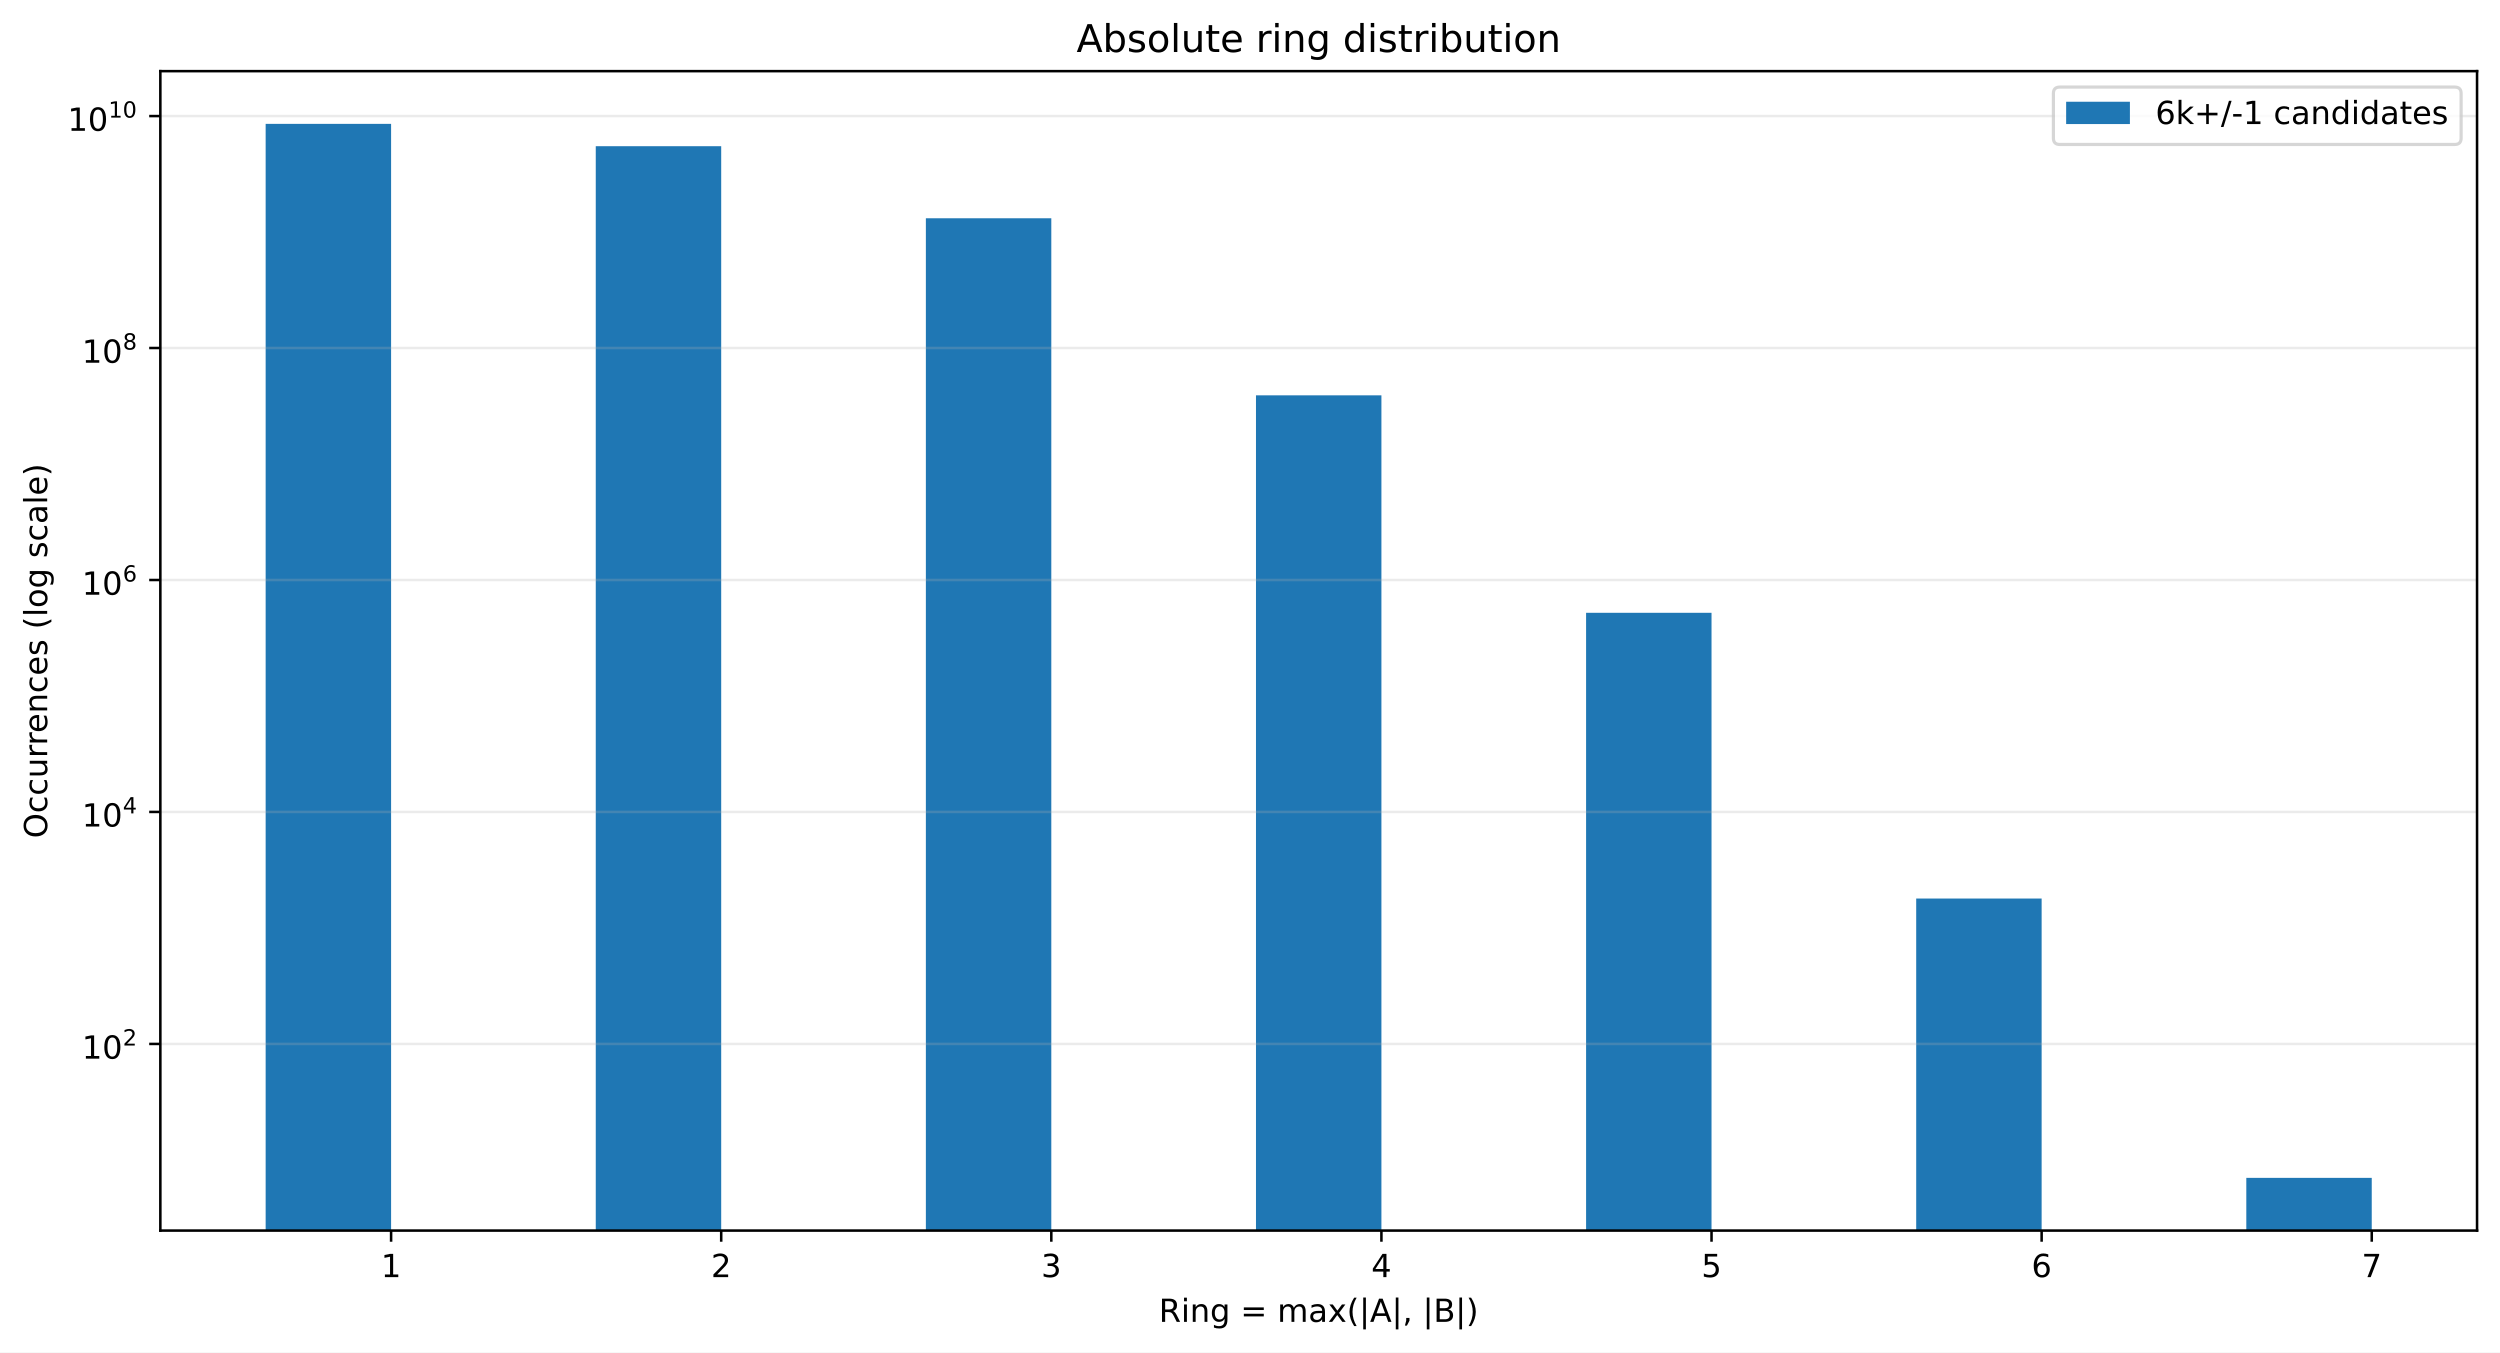
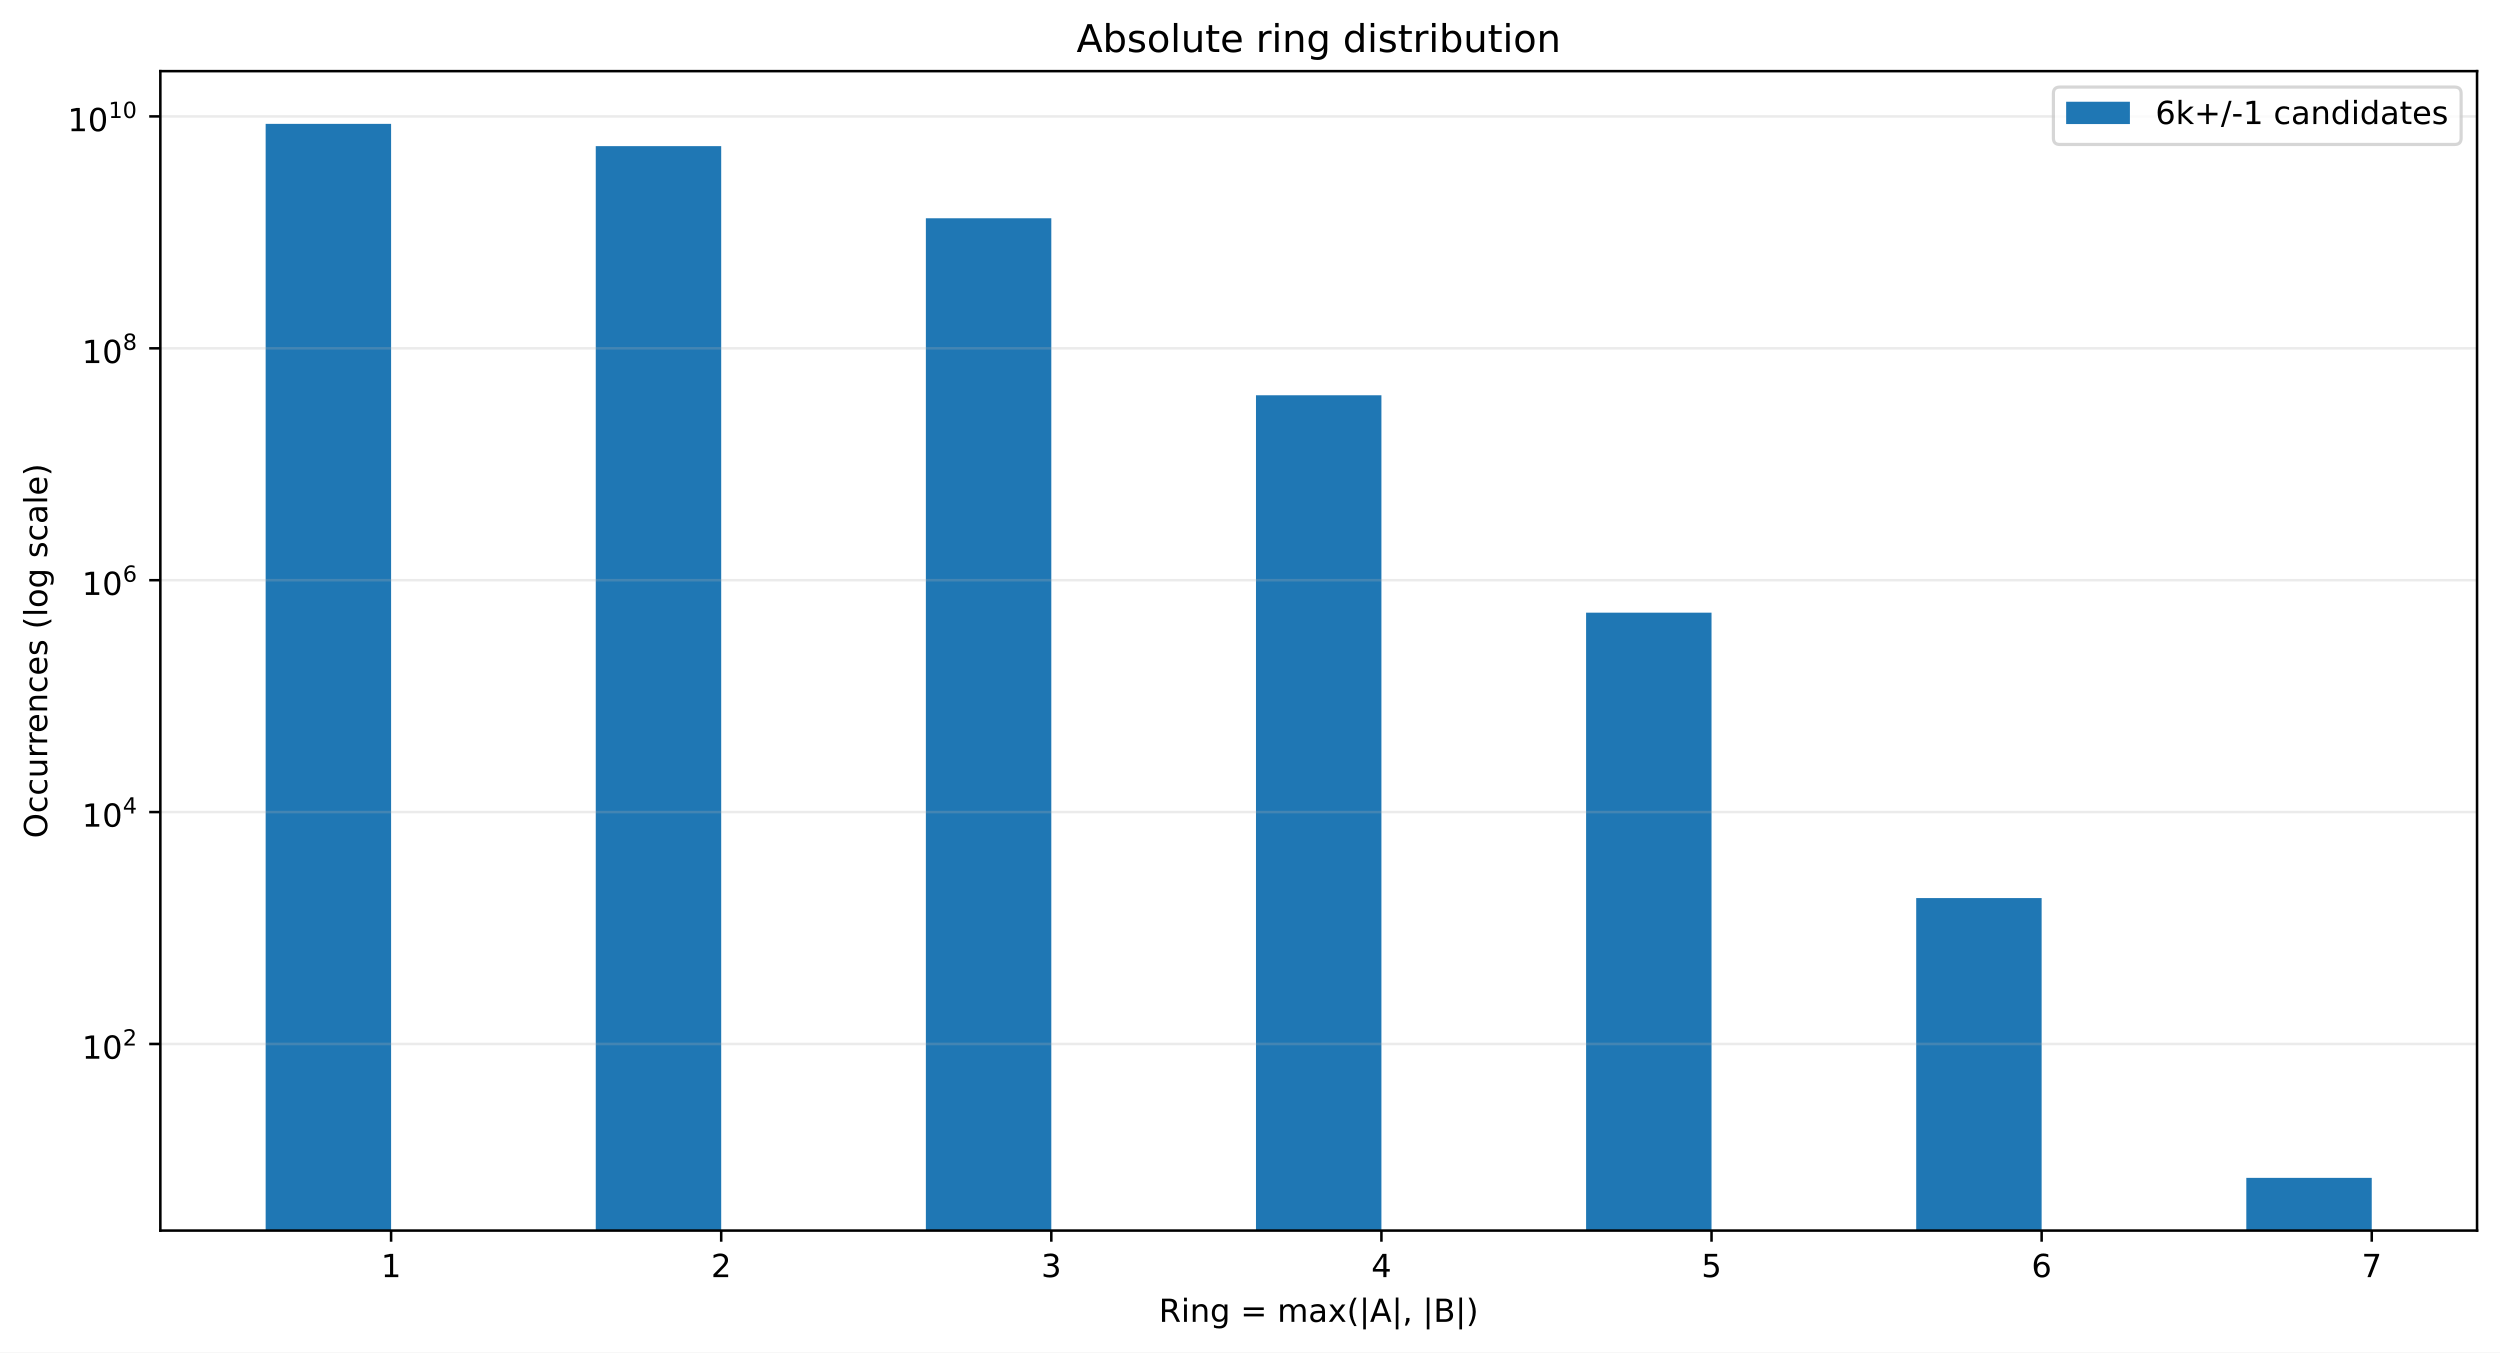
<svg xmlns="http://www.w3.org/2000/svg" xmlns:xlink="http://www.w3.org/1999/xlink" width="784.258pt" height="424.28pt" viewBox="0 0 784.258 424.28" version="1.1">
  <defs>
    <style type="text/css">*{stroke-linejoin: round; stroke-linecap: butt}</style>
  </defs>
  <g id="figure_1">
    <g id="patch_1">
      <path d="M 0 424.28  L 784.258 424.28  L 784.258 0  L 0 0  z " style="fill: #ffffff" />
    </g>
    <g id="axes_1">
      <g id="patch_2">
        <path d="M 50.301 386.036  L 777.058 386.036  L 777.058 22.318  L 50.301 22.318  z " style="fill: #ffffff" />
      </g>
      <g id="patch_3">
-         <path d="M 83.335 36785.139  L 122.687 36785.139  L 122.687 38.851  L 83.335 38.851  z " clip-path="url(#p6a80399c18)" style="fill: #1f77b4" />
+         <path d="M 83.335 36772.021  L 122.687 36772.021  L 122.687 38.851  L 83.335 38.851  z " clip-path="url(#p245ecfcb07)" style="fill: #1f77b4" />
      </g>
      <g id="patch_4">
-         <path d="M 186.891 36785.139  L 226.243 36785.139  L 226.243 45.854  L 186.891 45.854  z " clip-path="url(#p6a80399c18)" style="fill: #1f77b4" />
+         <path d="M 186.891 36772.021  L 226.243 36772.021  L 226.243 45.852  L 186.891 45.852  z " clip-path="url(#p245ecfcb07)" style="fill: #1f77b4" />
      </g>
      <g id="patch_5">
-         <path d="M 290.448 36785.139  L 329.799 36785.139  L 329.799 68.474  L 290.448 68.474  z " clip-path="url(#p6a80399c18)" style="fill: #1f77b4" />
+         <path d="M 290.448 36772.021  L 329.799 36772.021  L 329.799 68.463  L 290.448 68.463  z " clip-path="url(#p245ecfcb07)" style="fill: #1f77b4" />
      </g>
      <g id="patch_6">
-         <path d="M 394.004 36785.139  L 433.355 36785.139  L 433.355 124.018  L 394.004 124.018  z " clip-path="url(#p6a80399c18)" style="fill: #1f77b4" />
+         <path d="M 394.004 36772.021  L 433.355 36772.021  L 433.355 123.987  L 394.004 123.987  z " clip-path="url(#p245ecfcb07)" style="fill: #1f77b4" />
      </g>
      <g id="patch_7">
-         <path d="M 497.56 36785.139  L 536.912 36785.139  L 536.912 192.243  L 497.56 192.243  z " clip-path="url(#p6a80399c18)" style="fill: #1f77b4" />
+         <path d="M 497.56 36772.021  L 536.912 36772.021  L 536.912 192.187  L 497.56 192.187  z " clip-path="url(#p245ecfcb07)" style="fill: #1f77b4" />
      </g>
      <g id="patch_8">
-         <path d="M 601.116 36785.139  L 640.468 36785.139  L 640.468 281.871  L 601.116 281.871  z " clip-path="url(#p6a80399c18)" style="fill: #1f77b4" />
+         <path d="M 601.116 36772.021  L 640.468 36772.021  L 640.468 281.718  L 601.116 281.718  z " clip-path="url(#p245ecfcb07)" style="fill: #1f77b4" />
      </g>
      <g id="patch_9">
-         <path d="M 704.673 36785.139  L 744.024 36785.139  L 744.024 369.503  L 704.673 369.503  z " clip-path="url(#p6a80399c18)" style="fill: #1f77b4" />
+         <path d="M 704.673 36772.021  L 744.024 36772.021  L 744.024 369.503  L 704.673 369.503  z " clip-path="url(#p245ecfcb07)" style="fill: #1f77b4" />
      </g>
      <g id="matplotlib.axis_1">
        <g id="xtick_1">
          <g id="line2d_1">
            <defs>
-               <path id="mb69cb59e80" d="M 0 0  L 0 3.5  " style="stroke: #000000; stroke-width: 0.8" />
+               <path id="ma5fd2ff664" d="M 0 0  L 0 3.5  " style="stroke: #000000; stroke-width: 0.8" />
            </defs>
            <g>
-               <use xlink:href="#mb69cb59e80" x="122.687" y="386.036" style="stroke: #000000; stroke-width: 0.8" />
+               <use xlink:href="#ma5fd2ff664" x="122.687" y="386.036" style="stroke: #000000; stroke-width: 0.8" />
            </g>
          </g>
          <g id="text_1">
            <g transform="translate(119.5053 400.6334) scale(0.1 -0.1)">
              <defs>
                <path id="DejaVuSans-14" d="M 794 531  L 1825 531  L 1825 4091  L 703 3866  L 703 4441  L 1819 4666  L 2450 4666  L 2450 531  L 3481 531  L 3481 0  L 794 0  L 794 531  z " transform="scale(0.015625)" />
              </defs>
              <use xlink:href="#DejaVuSans-14" />
            </g>
          </g>
        </g>
        <g id="xtick_2">
          <g id="line2d_2">
            <g>
-               <use xlink:href="#mb69cb59e80" x="226.243" y="386.036" style="stroke: #000000; stroke-width: 0.8" />
+               <use xlink:href="#ma5fd2ff664" x="226.243" y="386.036" style="stroke: #000000; stroke-width: 0.8" />
            </g>
          </g>
          <g id="text_2">
            <g transform="translate(223.0616 400.6334) scale(0.1 -0.1)">
              <defs>
                <path id="DejaVuSans-15" d="M 1228 531  L 3431 531  L 3431 0  L 469 0  L 469 531  Q 828 903 1448 1529  Q 2069 2156 2228 2338  Q 2531 2678 2651 2914  Q 2772 3150 2772 3378  Q 2772 3750 2511 3984  Q 2250 4219 1831 4219  Q 1534 4219 1204 4116  Q 875 4013 500 3803  L 500 4441  Q 881 4594 1212 4672  Q 1544 4750 1819 4750  Q 2544 4750 2975 4387  Q 3406 4025 3406 3419  Q 3406 3131 3298 2873  Q 3191 2616 2906 2266  Q 2828 2175 2409 1742  Q 1991 1309 1228 531  z " transform="scale(0.015625)" />
              </defs>
              <use xlink:href="#DejaVuSans-15" />
            </g>
          </g>
        </g>
        <g id="xtick_3">
          <g id="line2d_3">
            <g>
-               <use xlink:href="#mb69cb59e80" x="329.799" y="386.036" style="stroke: #000000; stroke-width: 0.8" />
+               <use xlink:href="#ma5fd2ff664" x="329.799" y="386.036" style="stroke: #000000; stroke-width: 0.8" />
            </g>
          </g>
          <g id="text_3">
            <g transform="translate(326.6178 400.6334) scale(0.1 -0.1)">
              <defs>
                <path id="DejaVuSans-16" d="M 2597 2516  Q 3050 2419 3304 2112  Q 3559 1806 3559 1356  Q 3559 666 3084 287  Q 2609 -91 1734 -91  Q 1441 -91 1130 -33  Q 819 25 488 141  L 488 750  Q 750 597 1062 519  Q 1375 441 1716 441  Q 2309 441 2620 675  Q 2931 909 2931 1356  Q 2931 1769 2642 2001  Q 2353 2234 1838 2234  L 1294 2234  L 1294 2753  L 1863 2753  Q 2328 2753 2575 2939  Q 2822 3125 2822 3475  Q 2822 3834 2567 4026  Q 2313 4219 1838 4219  Q 1578 4219 1281 4162  Q 984 4106 628 3988  L 628 4550  Q 988 4650 1302 4700  Q 1616 4750 1894 4750  Q 2613 4750 3031 4423  Q 3450 4097 3450 3541  Q 3450 3153 3228 2886  Q 3006 2619 2597 2516  z " transform="scale(0.015625)" />
              </defs>
              <use xlink:href="#DejaVuSans-16" />
            </g>
          </g>
        </g>
        <g id="xtick_4">
          <g id="line2d_4">
            <g>
-               <use xlink:href="#mb69cb59e80" x="433.355" y="386.036" style="stroke: #000000; stroke-width: 0.8" />
+               <use xlink:href="#ma5fd2ff664" x="433.355" y="386.036" style="stroke: #000000; stroke-width: 0.8" />
            </g>
          </g>
          <g id="text_4">
            <g transform="translate(430.174 400.6334) scale(0.1 -0.1)">
              <defs>
                <path id="DejaVuSans-17" d="M 2419 4116  L 825 1625  L 2419 1625  L 2419 4116  z M 2253 4666  L 3047 4666  L 3047 1625  L 3713 1625  L 3713 1100  L 3047 1100  L 3047 0  L 2419 0  L 2419 1100  L 313 1100  L 313 1709  L 2253 4666  z " transform="scale(0.015625)" />
              </defs>
              <use xlink:href="#DejaVuSans-17" />
            </g>
          </g>
        </g>
        <g id="xtick_5">
          <g id="line2d_5">
            <g>
-               <use xlink:href="#mb69cb59e80" x="536.912" y="386.036" style="stroke: #000000; stroke-width: 0.8" />
+               <use xlink:href="#ma5fd2ff664" x="536.912" y="386.036" style="stroke: #000000; stroke-width: 0.8" />
            </g>
          </g>
          <g id="text_5">
            <g transform="translate(533.7303 400.6334) scale(0.1 -0.1)">
              <defs>
                <path id="DejaVuSans-18" d="M 691 4666  L 3169 4666  L 3169 4134  L 1269 4134  L 1269 2991  Q 1406 3038 1543 3061  Q 1681 3084 1819 3084  Q 2600 3084 3056 2656  Q 3513 2228 3513 1497  Q 3513 744 3044 326  Q 2575 -91 1722 -91  Q 1428 -91 1123 -41  Q 819 9 494 109  L 494 744  Q 775 591 1075 516  Q 1375 441 1709 441  Q 2250 441 2565 725  Q 2881 1009 2881 1497  Q 2881 1984 2565 2268  Q 2250 2553 1709 2553  Q 1456 2553 1204 2497  Q 953 2441 691 2322  L 691 4666  z " transform="scale(0.015625)" />
              </defs>
              <use xlink:href="#DejaVuSans-18" />
            </g>
          </g>
        </g>
        <g id="xtick_6">
          <g id="line2d_6">
            <g>
-               <use xlink:href="#mb69cb59e80" x="640.468" y="386.036" style="stroke: #000000; stroke-width: 0.8" />
+               <use xlink:href="#ma5fd2ff664" x="640.468" y="386.036" style="stroke: #000000; stroke-width: 0.8" />
            </g>
          </g>
          <g id="text_6">
            <g transform="translate(637.2865 400.6334) scale(0.1 -0.1)">
              <defs>
                <path id="DejaVuSans-19" d="M 2113 2584  Q 1688 2584 1439 2293  Q 1191 2003 1191 1497  Q 1191 994 1439 701  Q 1688 409 2113 409  Q 2538 409 2786 701  Q 3034 994 3034 1497  Q 3034 2003 2786 2293  Q 2538 2584 2113 2584  z M 3366 4563  L 3366 3988  Q 3128 4100 2886 4159  Q 2644 4219 2406 4219  Q 1781 4219 1451 3797  Q 1122 3375 1075 2522  Q 1259 2794 1537 2939  Q 1816 3084 2150 3084  Q 2853 3084 3261 2657  Q 3669 2231 3669 1497  Q 3669 778 3244 343  Q 2819 -91 2113 -91  Q 1303 -91 875 529  Q 447 1150 447 2328  Q 447 3434 972 4092  Q 1497 4750 2381 4750  Q 2619 4750 2861 4703  Q 3103 4656 3366 4563  z " transform="scale(0.015625)" />
              </defs>
              <use xlink:href="#DejaVuSans-19" />
            </g>
          </g>
        </g>
        <g id="xtick_7">
          <g id="line2d_7">
            <g>
-               <use xlink:href="#mb69cb59e80" x="744.024" y="386.036" style="stroke: #000000; stroke-width: 0.8" />
+               <use xlink:href="#ma5fd2ff664" x="744.024" y="386.036" style="stroke: #000000; stroke-width: 0.8" />
            </g>
          </g>
          <g id="text_7">
            <g transform="translate(740.8427 400.6334) scale(0.1 -0.1)">
              <defs>
                <path id="DejaVuSans-1a" d="M 525 4666  L 3525 4666  L 3525 4397  L 1831 0  L 1172 0  L 2766 4134  L 525 4134  L 525 4666  z " transform="scale(0.015625)" />
              </defs>
              <use xlink:href="#DejaVuSans-1a" />
            </g>
          </g>
        </g>
        <g id="text_8">
          <g transform="translate(363.5437 414.678) scale(0.1 -0.1)">
            <defs>
              <path id="DejaVuSans-35" d="M 2841 2188  Q 3044 2119 3236 1894  Q 3428 1669 3622 1275  L 4263 0  L 3584 0  L 2988 1197  Q 2756 1666 2539 1819  Q 2322 1972 1947 1972  L 1259 1972  L 1259 0  L 628 0  L 628 4666  L 2053 4666  Q 2853 4666 3247 4331  Q 3641 3997 3641 3322  Q 3641 2881 3436 2590  Q 3231 2300 2841 2188  z M 1259 4147  L 1259 2491  L 2053 2491  Q 2509 2491 2742 2702  Q 2975 2913 2975 3322  Q 2975 3731 2742 3939  Q 2509 4147 2053 4147  L 1259 4147  z " transform="scale(0.015625)" />
              <path id="DejaVuSans-4c" d="M 603 3500  L 1178 3500  L 1178 0  L 603 0  L 603 3500  z M 603 4863  L 1178 4863  L 1178 4134  L 603 4134  L 603 4863  z " transform="scale(0.015625)" />
              <path id="DejaVuSans-51" d="M 3513 2113  L 3513 0  L 2938 0  L 2938 2094  Q 2938 2591 2744 2837  Q 2550 3084 2163 3084  Q 1697 3084 1428 2787  Q 1159 2491 1159 1978  L 1159 0  L 581 0  L 581 3500  L 1159 3500  L 1159 2956  Q 1366 3272 1645 3428  Q 1925 3584 2291 3584  Q 2894 3584 3203 3211  Q 3513 2838 3513 2113  z " transform="scale(0.015625)" />
              <path id="DejaVuSans-4a" d="M 2906 1791  Q 2906 2416 2648 2759  Q 2391 3103 1925 3103  Q 1463 3103 1205 2759  Q 947 2416 947 1791  Q 947 1169 1205 825  Q 1463 481 1925 481  Q 2391 481 2648 825  Q 2906 1169 2906 1791  z M 3481 434  Q 3481 -459 3084 -895  Q 2688 -1331 1869 -1331  Q 1566 -1331 1297 -1286  Q 1028 -1241 775 -1147  L 775 -588  Q 1028 -725 1275 -790  Q 1522 -856 1778 -856  Q 2344 -856 2625 -561  Q 2906 -266 2906 331  L 2906 616  Q 2728 306 2450 153  Q 2172 0 1784 0  Q 1141 0 747 490  Q 353 981 353 1791  Q 353 2603 747 3093  Q 1141 3584 1784 3584  Q 2172 3584 2450 3431  Q 2728 3278 2906 2969  L 2906 3500  L 3481 3500  L 3481 434  z " transform="scale(0.015625)" />
              <path id="DejaVuSans-3" transform="scale(0.015625)" />
              <path id="DejaVuSans-20" d="M 678 2906  L 4684 2906  L 4684 2381  L 678 2381  L 678 2906  z M 678 1631  L 4684 1631  L 4684 1100  L 678 1100  L 678 1631  z " transform="scale(0.015625)" />
              <path id="DejaVuSans-50" d="M 3328 2828  Q 3544 3216 3844 3400  Q 4144 3584 4550 3584  Q 5097 3584 5394 3201  Q 5691 2819 5691 2113  L 5691 0  L 5113 0  L 5113 2094  Q 5113 2597 4934 2840  Q 4756 3084 4391 3084  Q 3944 3084 3684 2787  Q 3425 2491 3425 1978  L 3425 0  L 2847 0  L 2847 2094  Q 2847 2600 2669 2842  Q 2491 3084 2119 3084  Q 1678 3084 1418 2786  Q 1159 2488 1159 1978  L 1159 0  L 581 0  L 581 3500  L 1159 3500  L 1159 2956  Q 1356 3278 1631 3431  Q 1906 3584 2284 3584  Q 2666 3584 2933 3390  Q 3200 3197 3328 2828  z " transform="scale(0.015625)" />
              <path id="DejaVuSans-44" d="M 2194 1759  Q 1497 1759 1228 1600  Q 959 1441 959 1056  Q 959 750 1161 570  Q 1363 391 1709 391  Q 2188 391 2477 730  Q 2766 1069 2766 1631  L 2766 1759  L 2194 1759  z M 3341 1997  L 3341 0  L 2766 0  L 2766 531  Q 2569 213 2275 61  Q 1981 -91 1556 -91  Q 1019 -91 701 211  Q 384 513 384 1019  Q 384 1609 779 1909  Q 1175 2209 1959 2209  L 2766 2209  L 2766 2266  Q 2766 2663 2505 2880  Q 2244 3097 1772 3097  Q 1472 3097 1187 3025  Q 903 2953 641 2809  L 641 3341  Q 956 3463 1253 3523  Q 1550 3584 1831 3584  Q 2591 3584 2966 3190  Q 3341 2797 3341 1997  z " transform="scale(0.015625)" />
              <path id="DejaVuSans-5b" d="M 3513 3500  L 2247 1797  L 3578 0  L 2900 0  L 1881 1375  L 863 0  L 184 0  L 1544 1831  L 300 3500  L 978 3500  L 1906 2253  L 2834 3500  L 3513 3500  z " transform="scale(0.015625)" />
              <path id="DejaVuSans-b" d="M 1984 4856  Q 1566 4138 1362 3434  Q 1159 2731 1159 2009  Q 1159 1288 1364 580  Q 1569 -128 1984 -844  L 1484 -844  Q 1016 -109 783 600  Q 550 1309 550 2009  Q 550 2706 781 3412  Q 1013 4119 1484 4856  L 1984 4856  z " transform="scale(0.015625)" />
              <path id="DejaVuSans-5f" d="M 1344 4891  L 1344 -1509  L 813 -1509  L 813 4891  L 1344 4891  z " transform="scale(0.015625)" />
              <path id="DejaVuSans-24" d="M 2188 4044  L 1331 1722  L 3047 1722  L 2188 4044  z M 1831 4666  L 2547 4666  L 4325 0  L 3669 0  L 3244 1197  L 1141 1197  L 716 0  L 50 0  L 1831 4666  z " transform="scale(0.015625)" />
              <path id="DejaVuSans-f" d="M 750 794  L 1409 794  L 1409 256  L 897 -744  L 494 -744  L 750 256  L 750 794  z " transform="scale(0.015625)" />
              <path id="DejaVuSans-25" d="M 1259 2228  L 1259 519  L 2272 519  Q 2781 519 3026 730  Q 3272 941 3272 1375  Q 3272 1813 3026 2020  Q 2781 2228 2272 2228  L 1259 2228  z M 1259 4147  L 1259 2741  L 2194 2741  Q 2656 2741 2882 2914  Q 3109 3088 3109 3444  Q 3109 3797 2882 3972  Q 2656 4147 2194 4147  L 1259 4147  z M 628 4666  L 2241 4666  Q 2963 4666 3353 4366  Q 3744 4066 3744 3513  Q 3744 3084 3544 2831  Q 3344 2578 2956 2516  Q 3422 2416 3680 2098  Q 3938 1781 3938 1306  Q 3938 681 3513 340  Q 3088 0 2303 0  L 628 0  L 628 4666  z " transform="scale(0.015625)" />
              <path id="DejaVuSans-c" d="M 513 4856  L 1013 4856  Q 1481 4119 1714 3412  Q 1947 2706 1947 2009  Q 1947 1309 1714 600  Q 1481 -109 1013 -844  L 513 -844  Q 928 -128 1133 580  Q 1338 1288 1338 2009  Q 1338 2731 1133 3434  Q 928 4138 513 4856  z " transform="scale(0.015625)" />
            </defs>
            <use xlink:href="#DejaVuSans-35" />
            <use xlink:href="#DejaVuSans-4c" transform="translate(69.48438 0)" />
            <use xlink:href="#DejaVuSans-51" transform="translate(97.26562 0)" />
            <use xlink:href="#DejaVuSans-4a" transform="translate(160.6406 0)" />
            <use xlink:href="#DejaVuSans-3" transform="translate(224.125 0)" />
            <use xlink:href="#DejaVuSans-20" transform="translate(255.9062 0)" />
            <use xlink:href="#DejaVuSans-3" transform="translate(339.7031 0)" />
            <use xlink:href="#DejaVuSans-50" transform="translate(371.4844 0)" />
            <use xlink:href="#DejaVuSans-44" transform="translate(468.8906 0)" />
            <use xlink:href="#DejaVuSans-5b" transform="translate(530.1719 0)" />
            <use xlink:href="#DejaVuSans-b" transform="translate(589.3594 0)" />
            <use xlink:href="#DejaVuSans-5f" transform="translate(628.375 0)" />
            <use xlink:href="#DejaVuSans-24" transform="translate(662.0625 0)" />
            <use xlink:href="#DejaVuSans-5f" transform="translate(730.4688 0)" />
            <use xlink:href="#DejaVuSans-f" transform="translate(764.1562 0)" />
            <use xlink:href="#DejaVuSans-3" transform="translate(795.9375 0)" />
            <use xlink:href="#DejaVuSans-5f" transform="translate(827.7188 0)" />
            <use xlink:href="#DejaVuSans-25" transform="translate(861.4062 0)" />
            <use xlink:href="#DejaVuSans-5f" transform="translate(930.0156 0)" />
            <use xlink:href="#DejaVuSans-c" transform="translate(963.7031 0)" />
          </g>
        </g>
      </g>
      <g id="matplotlib.axis_2">
        <g id="ytick_1">
          <g id="line2d_8">
-             <path d="M 50.301 327.482  L 777.058 327.482  " clip-path="url(#p6a80399c18)" style="fill: none; stroke: #b0b0b0; stroke-opacity: 0.25; stroke-width: 0.8; stroke-linecap: square" />
+             <path d="M 50.301 327.497  L 777.058 327.497  " clip-path="url(#p245ecfcb07)" style="fill: none; stroke: #b0b0b0; stroke-opacity: 0.25; stroke-width: 0.8; stroke-linecap: square" />
          </g>
          <g id="line2d_9">
            <defs>
-               <path id="m711f31f6ff" d="M 0 0  L -3.5 0  " style="stroke: #000000; stroke-width: 0.8" />
+               <path id="m83ac9abd20" d="M 0 0  L -3.5 0  " style="stroke: #000000; stroke-width: 0.8" />
            </defs>
            <g>
-               <use xlink:href="#m711f31f6ff" x="50.301" y="327.482" style="stroke: #000000; stroke-width: 0.8" />
+               <use xlink:href="#m83ac9abd20" x="50.301" y="327.497" style="stroke: #000000; stroke-width: 0.8" />
            </g>
          </g>
          <g id="text_9">
-             <g transform="translate(25.70078 332.1822) scale(0.1 -0.1)">
+             <g transform="translate(25.70078 332.1973) scale(0.1 -0.1)">
              <defs>
                <path id="DejaVuSans-13" d="M 2034 4250  Q 1547 4250 1301 3770  Q 1056 3291 1056 2328  Q 1056 1369 1301 889  Q 1547 409 2034 409  Q 2525 409 2770 889  Q 3016 1369 3016 2328  Q 3016 3291 2770 3770  Q 2525 4250 2034 4250  z M 2034 4750  Q 2819 4750 3233 4129  Q 3647 3509 3647 2328  Q 3647 1150 3233 529  Q 2819 -91 2034 -91  Q 1250 -91 836 529  Q 422 1150 422 2328  Q 422 3509 836 4129  Q 1250 4750 2034 4750  z " transform="scale(0.015625)" />
              </defs>
              <use xlink:href="#DejaVuSans-14" transform="translate(0 0.746875)" />
              <use xlink:href="#DejaVuSans-13" transform="translate(63.62305 0.746875)" />
              <use xlink:href="#DejaVuSans-15" transform="translate(128.2031 42.04688) scale(0.7)" />
            </g>
          </g>
        </g>
        <g id="ytick_2">
          <g id="line2d_10">
-             <path d="M 50.301 254.712  L 777.058 254.712  " clip-path="url(#p6a80399c18)" style="fill: none; stroke: #b0b0b0; stroke-opacity: 0.25; stroke-width: 0.8; stroke-linecap: square" />
+             <path d="M 50.301 254.754  L 777.058 254.754  " clip-path="url(#p245ecfcb07)" style="fill: none; stroke: #b0b0b0; stroke-opacity: 0.25; stroke-width: 0.8; stroke-linecap: square" />
          </g>
          <g id="line2d_11">
            <g>
-               <use xlink:href="#m711f31f6ff" x="50.301" y="254.712" style="stroke: #000000; stroke-width: 0.8" />
+               <use xlink:href="#m83ac9abd20" x="50.301" y="254.754" style="stroke: #000000; stroke-width: 0.8" />
            </g>
          </g>
          <g id="text_10">
-             <g transform="translate(25.70078 259.3624) scale(0.1 -0.1)">
+             <g transform="translate(25.70078 259.4038) scale(0.1 -0.1)">
              <use xlink:href="#DejaVuSans-14" transform="translate(0 0.665625)" />
              <use xlink:href="#DejaVuSans-13" transform="translate(63.62305 0.665625)" />
              <use xlink:href="#DejaVuSans-17" transform="translate(128.2031 41.96563) scale(0.7)" />
            </g>
          </g>
        </g>
        <g id="ytick_3">
          <g id="line2d_12">
-             <path d="M 50.301 181.943  L 777.058 181.943  " clip-path="url(#p6a80399c18)" style="fill: none; stroke: #b0b0b0; stroke-opacity: 0.25; stroke-width: 0.8; stroke-linecap: square" />
+             <path d="M 50.301 182.01  L 777.058 182.01  " clip-path="url(#p245ecfcb07)" style="fill: none; stroke: #b0b0b0; stroke-opacity: 0.25; stroke-width: 0.8; stroke-linecap: square" />
          </g>
          <g id="line2d_13">
            <g>
-               <use xlink:href="#m711f31f6ff" x="50.301" y="181.943" style="stroke: #000000; stroke-width: 0.8" />
+               <use xlink:href="#m83ac9abd20" x="50.301" y="182.01" style="stroke: #000000; stroke-width: 0.8" />
            </g>
          </g>
          <g id="text_11">
-             <g transform="translate(25.70078 186.6426) scale(0.1 -0.1)">
+             <g transform="translate(25.70078 186.7102) scale(0.1 -0.1)">
              <use xlink:href="#DejaVuSans-14" transform="translate(0 0.746875)" />
              <use xlink:href="#DejaVuSans-13" transform="translate(63.62305 0.746875)" />
              <use xlink:href="#DejaVuSans-19" transform="translate(128.2031 42.04688) scale(0.7)" />
            </g>
          </g>
        </g>
        <g id="ytick_4">
          <g id="line2d_14">
-             <path d="M 50.301 109.173  L 777.058 109.173  " clip-path="url(#p6a80399c18)" style="fill: none; stroke: #b0b0b0; stroke-opacity: 0.25; stroke-width: 0.8; stroke-linecap: square" />
+             <path d="M 50.301 109.267  L 777.058 109.267  " clip-path="url(#p245ecfcb07)" style="fill: none; stroke: #b0b0b0; stroke-opacity: 0.25; stroke-width: 0.8; stroke-linecap: square" />
          </g>
          <g id="line2d_15">
            <g>
-               <use xlink:href="#m711f31f6ff" x="50.301" y="109.173" style="stroke: #000000; stroke-width: 0.8" />
+               <use xlink:href="#m83ac9abd20" x="50.301" y="109.267" style="stroke: #000000; stroke-width: 0.8" />
            </g>
          </g>
          <g id="text_12">
-             <g transform="translate(25.70078 113.8729) scale(0.1 -0.1)">
+             <g transform="translate(25.70078 113.9666) scale(0.1 -0.1)">
              <defs>
                <path id="DejaVuSans-1b" d="M 2034 2216  Q 1584 2216 1326 1975  Q 1069 1734 1069 1313  Q 1069 891 1326 650  Q 1584 409 2034 409  Q 2484 409 2743 651  Q 3003 894 3003 1313  Q 3003 1734 2745 1975  Q 2488 2216 2034 2216  z M 1403 2484  Q 997 2584 770 2862  Q 544 3141 544 3541  Q 544 4100 942 4425  Q 1341 4750 2034 4750  Q 2731 4750 3128 4425  Q 3525 4100 3525 3541  Q 3525 3141 3298 2862  Q 3072 2584 2669 2484  Q 3125 2378 3379 2068  Q 3634 1759 3634 1313  Q 3634 634 3220 271  Q 2806 -91 2034 -91  Q 1263 -91 848 271  Q 434 634 434 1313  Q 434 1759 690 2068  Q 947 2378 1403 2484  z M 1172 3481  Q 1172 3119 1398 2916  Q 1625 2713 2034 2713  Q 2441 2713 2670 2916  Q 2900 3119 2900 3481  Q 2900 3844 2670 4047  Q 2441 4250 2034 4250  Q 1625 4250 1398 4047  Q 1172 3844 1172 3481  z " transform="scale(0.015625)" />
              </defs>
              <use xlink:href="#DejaVuSans-14" transform="translate(0 0.746875)" />
              <use xlink:href="#DejaVuSans-13" transform="translate(63.62305 0.746875)" />
              <use xlink:href="#DejaVuSans-1b" transform="translate(128.2031 42.04688) scale(0.7)" />
            </g>
          </g>
        </g>
        <g id="ytick_5">
          <g id="line2d_16">
-             <path d="M 50.301 36.403  L 777.058 36.403  " clip-path="url(#p6a80399c18)" style="fill: none; stroke: #b0b0b0; stroke-opacity: 0.25; stroke-width: 0.8; stroke-linecap: square" />
+             <path d="M 50.301 36.523  L 777.058 36.523  " clip-path="url(#p245ecfcb07)" style="fill: none; stroke: #b0b0b0; stroke-opacity: 0.25; stroke-width: 0.8; stroke-linecap: square" />
          </g>
          <g id="line2d_17">
            <g>
-               <use xlink:href="#m711f31f6ff" x="50.301" y="36.403" style="stroke: #000000; stroke-width: 0.8" />
+               <use xlink:href="#m83ac9abd20" x="50.301" y="36.523" style="stroke: #000000; stroke-width: 0.8" />
            </g>
          </g>
          <g id="text_13">
-             <g transform="translate(21.20078 41.10309) scale(0.1 -0.1)">
+             <g transform="translate(21.20078 41.22308) scale(0.1 -0.1)">
              <use xlink:href="#DejaVuSans-14" transform="translate(0 0.746875)" />
              <use xlink:href="#DejaVuSans-13" transform="translate(63.62305 0.746875)" />
              <use xlink:href="#DejaVuSans-14" transform="translate(128.2031 42.04688) scale(0.7)" />
              <use xlink:href="#DejaVuSans-13" transform="translate(172.7393 42.04688) scale(0.7)" />
            </g>
          </g>
        </g>
        <g id="text_14">
          <g transform="translate(14.79844 262.9551) rotate(-90) scale(0.1 -0.1)">
            <defs>
              <path id="DejaVuSans-32" d="M 2522 4238  Q 1834 4238 1429 3725  Q 1025 3213 1025 2328  Q 1025 1447 1429 934  Q 1834 422 2522 422  Q 3209 422 3611 934  Q 4013 1447 4013 2328  Q 4013 3213 3611 3725  Q 3209 4238 2522 4238  z M 2522 4750  Q 3503 4750 4090 4092  Q 4678 3434 4678 2328  Q 4678 1225 4090 567  Q 3503 -91 2522 -91  Q 1538 -91 948 565  Q 359 1222 359 2328  Q 359 3434 948 4092  Q 1538 4750 2522 4750  z " transform="scale(0.015625)" />
              <path id="DejaVuSans-46" d="M 3122 3366  L 3122 2828  Q 2878 2963 2633 3030  Q 2388 3097 2138 3097  Q 1578 3097 1268 2742  Q 959 2388 959 1747  Q 959 1106 1268 751  Q 1578 397 2138 397  Q 2388 397 2633 464  Q 2878 531 3122 666  L 3122 134  Q 2881 22 2623 -34  Q 2366 -91 2075 -91  Q 1284 -91 818 406  Q 353 903 353 1747  Q 353 2603 823 3093  Q 1294 3584 2113 3584  Q 2378 3584 2631 3529  Q 2884 3475 3122 3366  z " transform="scale(0.015625)" />
              <path id="DejaVuSans-58" d="M 544 1381  L 544 3500  L 1119 3500  L 1119 1403  Q 1119 906 1312 657  Q 1506 409 1894 409  Q 2359 409 2629 706  Q 2900 1003 2900 1516  L 2900 3500  L 3475 3500  L 3475 0  L 2900 0  L 2900 538  Q 2691 219 2414 64  Q 2138 -91 1772 -91  Q 1169 -91 856 284  Q 544 659 544 1381  z M 1991 3584  L 1991 3584  z " transform="scale(0.015625)" />
              <path id="DejaVuSans-55" d="M 2631 2963  Q 2534 3019 2420 3045  Q 2306 3072 2169 3072  Q 1681 3072 1420 2755  Q 1159 2438 1159 1844  L 1159 0  L 581 0  L 581 3500  L 1159 3500  L 1159 2956  Q 1341 3275 1631 3429  Q 1922 3584 2338 3584  Q 2397 3584 2469 3576  Q 2541 3569 2628 3553  L 2631 2963  z " transform="scale(0.015625)" />
              <path id="DejaVuSans-48" d="M 3597 1894  L 3597 1613  L 953 1613  Q 991 1019 1311 708  Q 1631 397 2203 397  Q 2534 397 2845 478  Q 3156 559 3463 722  L 3463 178  Q 3153 47 2828 -22  Q 2503 -91 2169 -91  Q 1331 -91 842 396  Q 353 884 353 1716  Q 353 2575 817 3079  Q 1281 3584 2069 3584  Q 2775 3584 3186 3129  Q 3597 2675 3597 1894  z M 3022 2063  Q 3016 2534 2758 2815  Q 2500 3097 2075 3097  Q 1594 3097 1305 2825  Q 1016 2553 972 2059  L 3022 2063  z " transform="scale(0.015625)" />
              <path id="DejaVuSans-56" d="M 2834 3397  L 2834 2853  Q 2591 2978 2328 3040  Q 2066 3103 1784 3103  Q 1356 3103 1142 2972  Q 928 2841 928 2578  Q 928 2378 1081 2264  Q 1234 2150 1697 2047  L 1894 2003  Q 2506 1872 2764 1633  Q 3022 1394 3022 966  Q 3022 478 2636 193  Q 2250 -91 1575 -91  Q 1294 -91 989 -36  Q 684 19 347 128  L 347 722  Q 666 556 975 473  Q 1284 391 1588 391  Q 1994 391 2212 530  Q 2431 669 2431 922  Q 2431 1156 2273 1281  Q 2116 1406 1581 1522  L 1381 1569  Q 847 1681 609 1914  Q 372 2147 372 2553  Q 372 3047 722 3315  Q 1072 3584 1716 3584  Q 2034 3584 2315 3537  Q 2597 3491 2834 3397  z " transform="scale(0.015625)" />
              <path id="DejaVuSans-4f" d="M 603 4863  L 1178 4863  L 1178 0  L 603 0  L 603 4863  z " transform="scale(0.015625)" />
              <path id="DejaVuSans-52" d="M 1959 3097  Q 1497 3097 1228 2736  Q 959 2375 959 1747  Q 959 1119 1226 758  Q 1494 397 1959 397  Q 2419 397 2687 759  Q 2956 1122 2956 1747  Q 2956 2369 2687 2733  Q 2419 3097 1959 3097  z M 1959 3584  Q 2709 3584 3137 3096  Q 3566 2609 3566 1747  Q 3566 888 3137 398  Q 2709 -91 1959 -91  Q 1206 -91 779 398  Q 353 888 353 1747  Q 353 2609 779 3096  Q 1206 3584 1959 3584  z " transform="scale(0.015625)" />
            </defs>
            <use xlink:href="#DejaVuSans-32" />
            <use xlink:href="#DejaVuSans-46" transform="translate(78.71875 0)" />
            <use xlink:href="#DejaVuSans-46" transform="translate(133.7031 0)" />
            <use xlink:href="#DejaVuSans-58" transform="translate(188.6875 0)" />
            <use xlink:href="#DejaVuSans-55" transform="translate(252.0625 0)" />
            <use xlink:href="#DejaVuSans-55" transform="translate(291.4219 0)" />
            <use xlink:href="#DejaVuSans-48" transform="translate(330.3281 0)" />
            <use xlink:href="#DejaVuSans-51" transform="translate(391.8594 0)" />
            <use xlink:href="#DejaVuSans-46" transform="translate(455.2344 0)" />
            <use xlink:href="#DejaVuSans-48" transform="translate(510.2188 0)" />
            <use xlink:href="#DejaVuSans-56" transform="translate(571.75 0)" />
            <use xlink:href="#DejaVuSans-3" transform="translate(623.8438 0)" />
            <use xlink:href="#DejaVuSans-b" transform="translate(655.625 0)" />
            <use xlink:href="#DejaVuSans-4f" transform="translate(694.6406 0)" />
            <use xlink:href="#DejaVuSans-52" transform="translate(722.4219 0)" />
            <use xlink:href="#DejaVuSans-4a" transform="translate(783.6094 0)" />
            <use xlink:href="#DejaVuSans-3" transform="translate(847.0938 0)" />
            <use xlink:href="#DejaVuSans-56" transform="translate(878.875 0)" />
            <use xlink:href="#DejaVuSans-46" transform="translate(930.9688 0)" />
            <use xlink:href="#DejaVuSans-44" transform="translate(985.9531 0)" />
            <use xlink:href="#DejaVuSans-4f" transform="translate(1047.234 0)" />
            <use xlink:href="#DejaVuSans-48" transform="translate(1075.016 0)" />
            <use xlink:href="#DejaVuSans-c" transform="translate(1136.547 0)" />
          </g>
        </g>
      </g>
      <g id="patch_10">
        <path d="M 50.301 386.036  L 50.301 22.318  " style="fill: none; stroke: #000000; stroke-width: 0.8; stroke-linejoin: miter; stroke-linecap: square" />
      </g>
      <g id="patch_11">
        <path d="M 777.058 386.036  L 777.058 22.318  " style="fill: none; stroke: #000000; stroke-width: 0.8; stroke-linejoin: miter; stroke-linecap: square" />
      </g>
      <g id="patch_12">
        <path d="M 50.301 386.036  L 777.058 386.036  " style="fill: none; stroke: #000000; stroke-width: 0.8; stroke-linejoin: miter; stroke-linecap: square" />
      </g>
      <g id="patch_13">
        <path d="M 50.301 22.318  L 777.058 22.318  " style="fill: none; stroke: #000000; stroke-width: 0.8; stroke-linejoin: miter; stroke-linecap: square" />
      </g>
      <g id="text_15">
        <g transform="translate(337.7055 16.31812) scale(0.12 -0.12)">
          <defs>
            <path id="DejaVuSans-45" d="M 3116 1747  Q 3116 2381 2855 2742  Q 2594 3103 2138 3103  Q 1681 3103 1420 2742  Q 1159 2381 1159 1747  Q 1159 1113 1420 752  Q 1681 391 2138 391  Q 2594 391 2855 752  Q 3116 1113 3116 1747  z M 1159 2969  Q 1341 3281 1617 3432  Q 1894 3584 2278 3584  Q 2916 3584 3314 3078  Q 3713 2572 3713 1747  Q 3713 922 3314 415  Q 2916 -91 2278 -91  Q 1894 -91 1617 61  Q 1341 213 1159 525  L 1159 0  L 581 0  L 581 4863  L 1159 4863  L 1159 2969  z " transform="scale(0.015625)" />
            <path id="DejaVuSans-57" d="M 1172 4494  L 1172 3500  L 2356 3500  L 2356 3053  L 1172 3053  L 1172 1153  Q 1172 725 1289 603  Q 1406 481 1766 481  L 2356 481  L 2356 0  L 1766 0  Q 1100 0 847 248  Q 594 497 594 1153  L 594 3053  L 172 3053  L 172 3500  L 594 3500  L 594 4494  L 1172 4494  z " transform="scale(0.015625)" />
            <path id="DejaVuSans-47" d="M 2906 2969  L 2906 4863  L 3481 4863  L 3481 0  L 2906 0  L 2906 525  Q 2725 213 2448 61  Q 2172 -91 1784 -91  Q 1150 -91 751 415  Q 353 922 353 1747  Q 353 2572 751 3078  Q 1150 3584 1784 3584  Q 2172 3584 2448 3432  Q 2725 3281 2906 2969  z M 947 1747  Q 947 1113 1208 752  Q 1469 391 1925 391  Q 2381 391 2643 752  Q 2906 1113 2906 1747  Q 2906 2381 2643 2742  Q 2381 3103 1925 3103  Q 1469 3103 1208 2742  Q 947 2381 947 1747  z " transform="scale(0.015625)" />
          </defs>
          <use xlink:href="#DejaVuSans-24" />
          <use xlink:href="#DejaVuSans-45" transform="translate(68.40625 0)" />
          <use xlink:href="#DejaVuSans-56" transform="translate(131.8906 0)" />
          <use xlink:href="#DejaVuSans-52" transform="translate(183.9844 0)" />
          <use xlink:href="#DejaVuSans-4f" transform="translate(245.1719 0)" />
          <use xlink:href="#DejaVuSans-58" transform="translate(272.9531 0)" />
          <use xlink:href="#DejaVuSans-57" transform="translate(336.3281 0)" />
          <use xlink:href="#DejaVuSans-48" transform="translate(375.5312 0)" />
          <use xlink:href="#DejaVuSans-3" transform="translate(437.0625 0)" />
          <use xlink:href="#DejaVuSans-55" transform="translate(468.8438 0)" />
          <use xlink:href="#DejaVuSans-4c" transform="translate(509.9531 0)" />
          <use xlink:href="#DejaVuSans-51" transform="translate(537.7344 0)" />
          <use xlink:href="#DejaVuSans-4a" transform="translate(601.1094 0)" />
          <use xlink:href="#DejaVuSans-3" transform="translate(664.5938 0)" />
          <use xlink:href="#DejaVuSans-47" transform="translate(696.375 0)" />
          <use xlink:href="#DejaVuSans-4c" transform="translate(759.8594 0)" />
          <use xlink:href="#DejaVuSans-56" transform="translate(787.6406 0)" />
          <use xlink:href="#DejaVuSans-57" transform="translate(839.7344 0)" />
          <use xlink:href="#DejaVuSans-55" transform="translate(878.9375 0)" />
          <use xlink:href="#DejaVuSans-4c" transform="translate(920.0469 0)" />
          <use xlink:href="#DejaVuSans-45" transform="translate(947.8281 0)" />
          <use xlink:href="#DejaVuSans-58" transform="translate(1011.312 0)" />
          <use xlink:href="#DejaVuSans-57" transform="translate(1074.688 0)" />
          <use xlink:href="#DejaVuSans-4c" transform="translate(1113.891 0)" />
          <use xlink:href="#DejaVuSans-52" transform="translate(1141.672 0)" />
          <use xlink:href="#DejaVuSans-51" transform="translate(1202.859 0)" />
        </g>
      </g>
      <g id="legend_1">
        <g id="patch_14">
          <path d="M 646.158 45.319  L 770.058 45.319  Q 772.058 45.319 772.058 43.319  L 772.058 29.318  Q 772.058 27.318 770.058 27.318  L 646.158 27.318  Q 644.158 27.318 644.158 29.318  L 644.158 43.319  Q 644.158 45.319 646.158 45.319  z " style="fill: #ffffff; opacity: 0.8; stroke: #cccccc; stroke-linejoin: miter" />
        </g>
        <g id="patch_15">
          <path d="M 648.158 38.917  L 668.158 38.917  L 668.158 31.917  L 648.158 31.917  z " style="fill: #1f77b4" />
        </g>
        <g id="text_16">
          <g transform="translate(676.1584 38.91656) scale(0.1 -0.1)">
            <defs>
              <path id="DejaVuSans-4e" d="M 581 4863  L 1159 4863  L 1159 1991  L 2875 3500  L 3609 3500  L 1753 1863  L 3688 0  L 2938 0  L 1159 1709  L 1159 0  L 581 0  L 581 4863  z " transform="scale(0.015625)" />
              <path id="DejaVuSans-e" d="M 2944 4013  L 2944 2272  L 4684 2272  L 4684 1741  L 2944 1741  L 2944 0  L 2419 0  L 2419 1741  L 678 1741  L 678 2272  L 2419 2272  L 2419 4013  L 2944 4013  z " transform="scale(0.015625)" />
              <path id="DejaVuSans-12" d="M 1625 4666  L 2156 4666  L 531 -594  L 0 -594  L 1625 4666  z " transform="scale(0.015625)" />
              <path id="DejaVuSans-10" d="M 313 2009  L 1997 2009  L 1997 1497  L 313 1497  L 313 2009  z " transform="scale(0.015625)" />
            </defs>
            <use xlink:href="#DejaVuSans-19" />
            <use xlink:href="#DejaVuSans-4e" transform="translate(63.625 0)" />
            <use xlink:href="#DejaVuSans-e" transform="translate(121.5312 0)" />
            <use xlink:href="#DejaVuSans-12" transform="translate(205.3281 0)" />
            <use xlink:href="#DejaVuSans-10" transform="translate(239.0156 0)" />
            <use xlink:href="#DejaVuSans-14" transform="translate(275.0938 0)" />
            <use xlink:href="#DejaVuSans-3" transform="translate(338.7188 0)" />
            <use xlink:href="#DejaVuSans-46" transform="translate(370.5 0)" />
            <use xlink:href="#DejaVuSans-44" transform="translate(425.4844 0)" />
            <use xlink:href="#DejaVuSans-51" transform="translate(486.7656 0)" />
            <use xlink:href="#DejaVuSans-47" transform="translate(550.1406 0)" />
            <use xlink:href="#DejaVuSans-4c" transform="translate(613.625 0)" />
            <use xlink:href="#DejaVuSans-47" transform="translate(641.4062 0)" />
            <use xlink:href="#DejaVuSans-44" transform="translate(704.8906 0)" />
            <use xlink:href="#DejaVuSans-57" transform="translate(766.1719 0)" />
            <use xlink:href="#DejaVuSans-48" transform="translate(805.375 0)" />
            <use xlink:href="#DejaVuSans-56" transform="translate(866.9062 0)" />
          </g>
        </g>
      </g>
    </g>
  </g>
  <defs>
-     <clipPath id="p6a80399c18">
+     <clipPath id="p245ecfcb07">
      <rect x="50.301" y="22.318" width="726.758" height="363.718" />
    </clipPath>
  </defs>
</svg>
